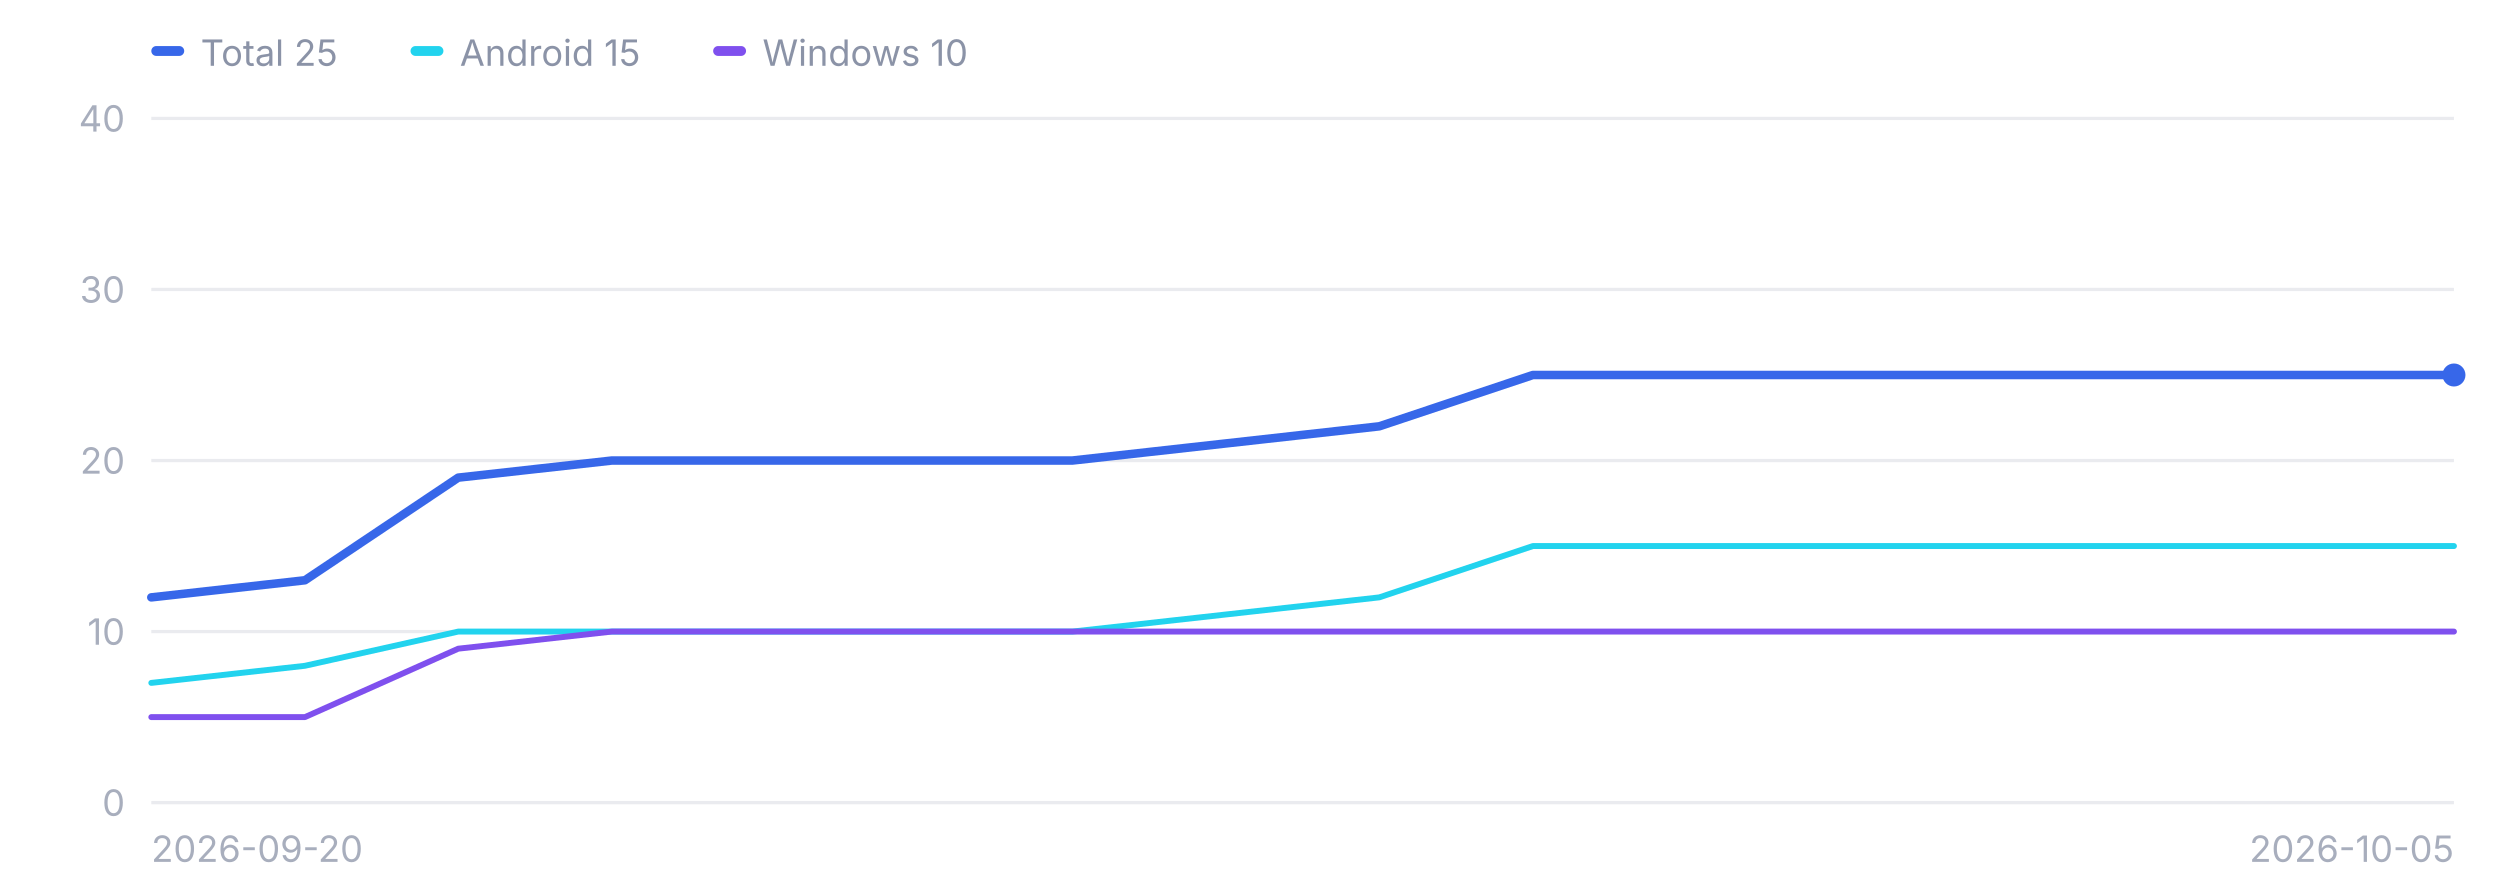
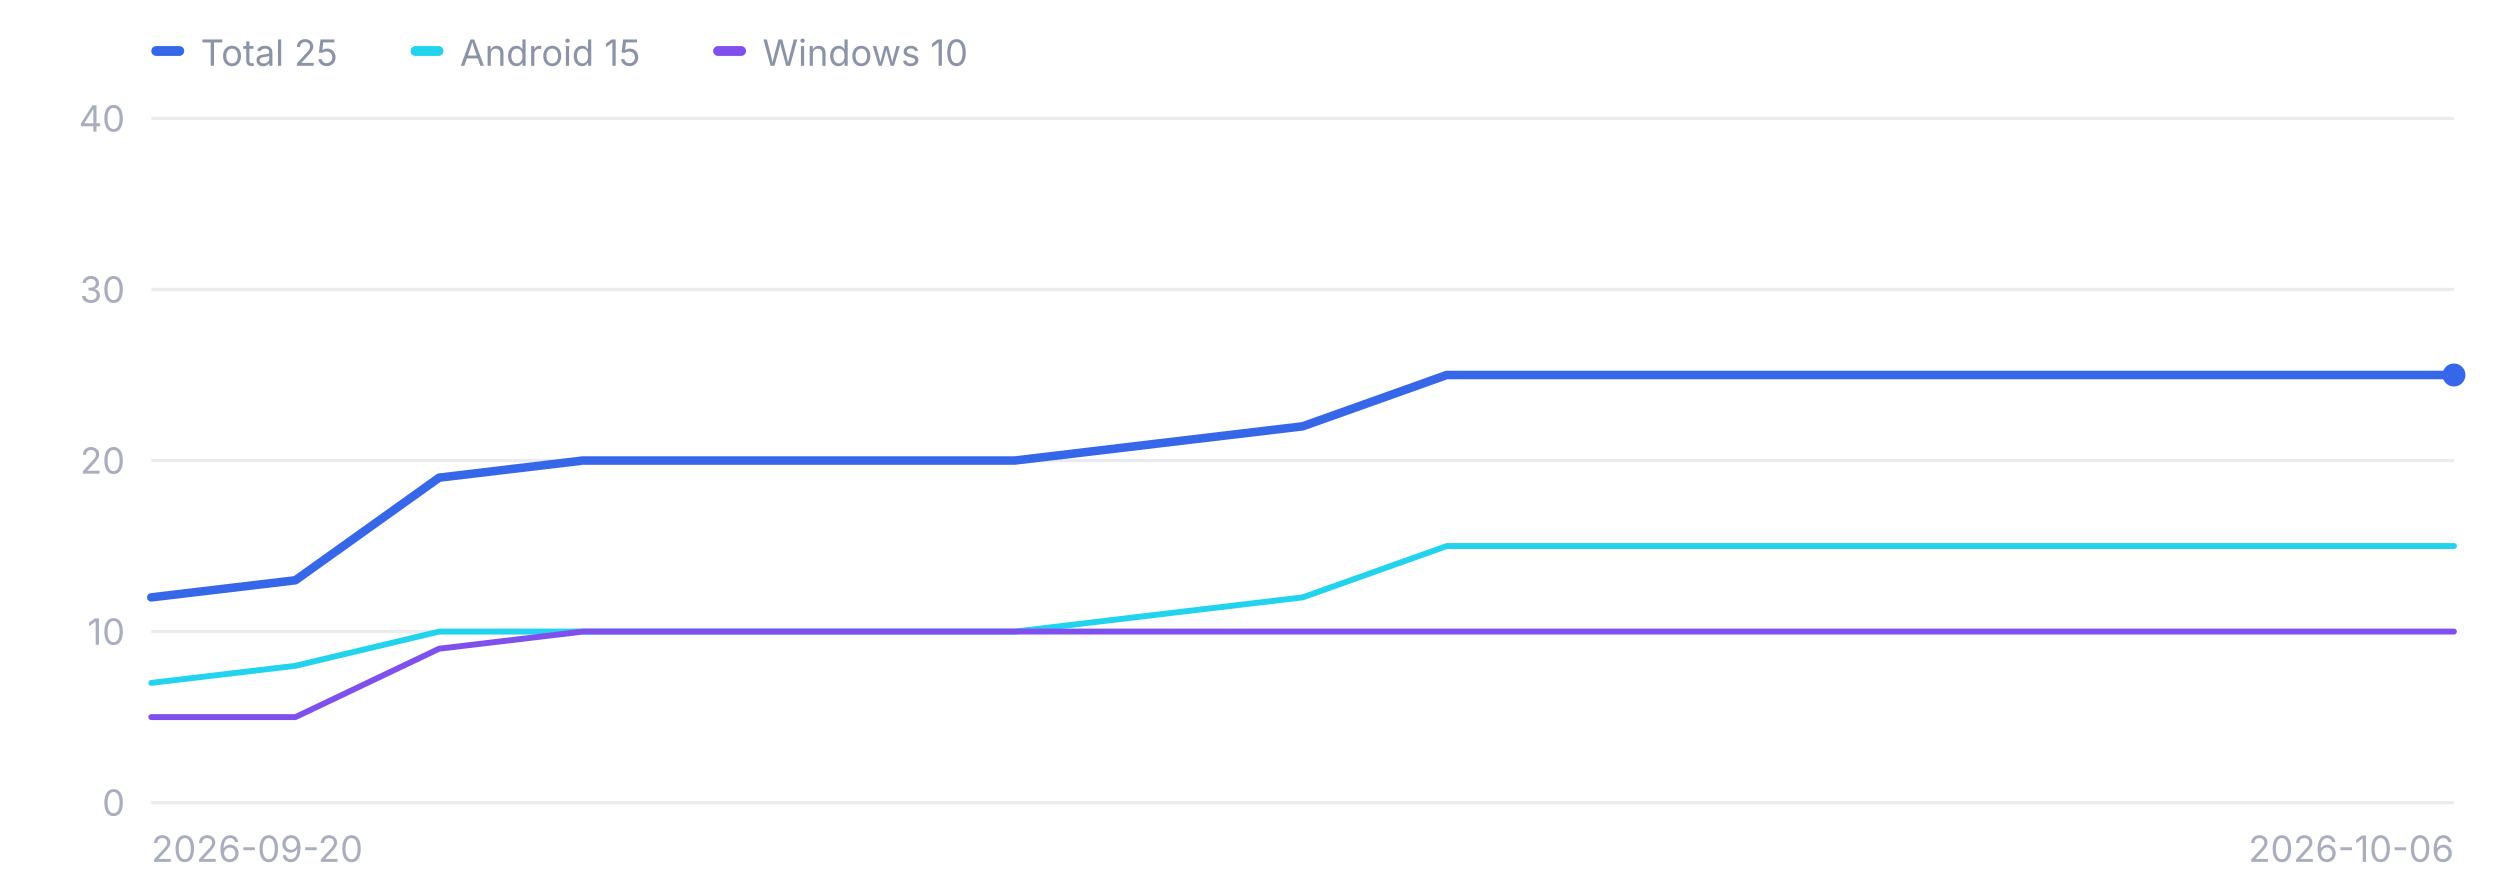
<svg xmlns="http://www.w3.org/2000/svg" width="760" height="270" viewBox="0 0 760 270" role="img" aria-label="CubePilot downloads over time. Latest total 25.">
  <style>text{font-family:system-ui,-apple-system,Segoe UI,sans-serif}</style>
  <line x1="46" y1="244.0" x2="746" y2="244.0" stroke="#8b93a7" stroke-opacity="0.18" stroke-width="1" />
  <text x="38" y="248.0" text-anchor="end" font-size="11" fill="#8b93a7" fill-opacity="0.75">0</text>
  <line x1="46" y1="192.0" x2="746" y2="192.0" stroke="#8b93a7" stroke-opacity="0.18" stroke-width="1" />
  <text x="38" y="196.0" text-anchor="end" font-size="11" fill="#8b93a7" fill-opacity="0.75">10</text>
  <line x1="46" y1="140.0" x2="746" y2="140.0" stroke="#8b93a7" stroke-opacity="0.18" stroke-width="1" />
  <text x="38" y="144.0" text-anchor="end" font-size="11" fill="#8b93a7" fill-opacity="0.75">20</text>
  <line x1="46" y1="88.0" x2="746" y2="88.0" stroke="#8b93a7" stroke-opacity="0.18" stroke-width="1" />
  <text x="38" y="92.0" text-anchor="end" font-size="11" fill="#8b93a7" fill-opacity="0.75">30</text>
  <line x1="46" y1="36.0" x2="746" y2="36.0" stroke="#8b93a7" stroke-opacity="0.18" stroke-width="1" />
  <text x="38" y="40.0" text-anchor="end" font-size="11" fill="#8b93a7" fill-opacity="0.75">40</text>
-   <polyline points="46.0,207.6 92.7,202.4 139.3,192.0 186.0,192.0 232.7,192.0 279.3,192.0 326.0,192.0 372.7,186.8 419.3,181.6 466.0,166.0 512.7,166.0 559.3,166.0 606.0,166.0 652.7,166.0 699.3,166.0 746.0,166.0" fill="none" stroke="#22D3EE" stroke-width="1.8" stroke-linejoin="round" stroke-linecap="round" />
-   <polyline points="46.0,218.0 92.7,218.0 139.3,197.2 186.0,192.0 232.7,192.0 279.3,192.0 326.0,192.0 372.7,192.0 419.3,192.0 466.0,192.0 512.7,192.0 559.3,192.0 606.0,192.0 652.7,192.0 699.3,192.0 746.0,192.0" fill="none" stroke="#7F50EE" stroke-width="1.8" stroke-linejoin="round" stroke-linecap="round" />
-   <polyline points="46.0,181.6 92.7,176.4 139.3,145.2 186.0,140.0 232.7,140.0 279.3,140.0 326.0,140.0 372.7,134.8 419.3,129.6 466.0,114.0 512.7,114.0 559.3,114.0 606.0,114.0 652.7,114.0 699.3,114.0 746.0,114.0" fill="none" stroke="#3767E9" stroke-width="2.6" stroke-linejoin="round" stroke-linecap="round" />
+   <polyline points="46.0,207.6 89.8,202.4 133.5,192.0 177.2,192.0 221.0,192.0 264.8,192.0 308.5,192.0 352.2,186.8 396.0,181.6 439.8,166.0 483.5,166.0 527.2,166.0 571.0,166.0 614.8,166.0 658.5,166.0 702.2,166.0 746.0,166.0" fill="none" stroke="#22D3EE" stroke-width="1.8" stroke-linejoin="round" stroke-linecap="round" />
+   <polyline points="46.0,218.0 89.8,218.0 133.5,197.2 177.2,192.0 221.0,192.0 264.8,192.0 308.5,192.0 352.2,192.0 396.0,192.0 439.8,192.0 483.5,192.0 527.2,192.0 571.0,192.0 614.8,192.0 658.5,192.0 702.2,192.0 746.0,192.0" fill="none" stroke="#7F50EE" stroke-width="1.8" stroke-linejoin="round" stroke-linecap="round" />
+   <polyline points="46.0,181.6 89.8,176.4 133.5,145.2 177.2,140.0 221.0,140.0 264.8,140.0 308.5,140.0 352.2,134.8 396.0,129.6 439.8,114.0 483.5,114.0 527.2,114.0 571.0,114.0 614.8,114.0 658.5,114.0 702.2,114.0 746.0,114.0" fill="none" stroke="#3767E9" stroke-width="2.6" stroke-linejoin="round" stroke-linecap="round" />
  <circle cx="746.0" cy="114.0" r="3.5" fill="#3767E9" />
  <text x="46" y="262" font-size="11" fill="#8b93a7" fill-opacity="0.75">2026-09-20</text>
-   <text x="746" y="262" text-anchor="end" font-size="11" fill="#8b93a7" fill-opacity="0.75">2026-10-05</text>
+   <text x="746" y="262" text-anchor="end" font-size="11" fill="#8b93a7" fill-opacity="0.75">2026-10-06</text>
  <rect x="46" y="14" width="10" height="3" rx="1.5" fill="#3767E9" />
  <text x="61" y="20" font-size="11" fill="#8b93a7">Total 25</text>
  <rect x="124.8" y="14" width="10" height="3" rx="1.5" fill="#22D3EE" />
  <text x="139.8" y="20" font-size="11" fill="#8b93a7">Android 15</text>
  <rect x="216.8" y="14" width="10" height="3" rx="1.5" fill="#7F50EE" />
  <text x="231.8" y="20" font-size="11" fill="#8b93a7">Windows 10</text>
</svg>
